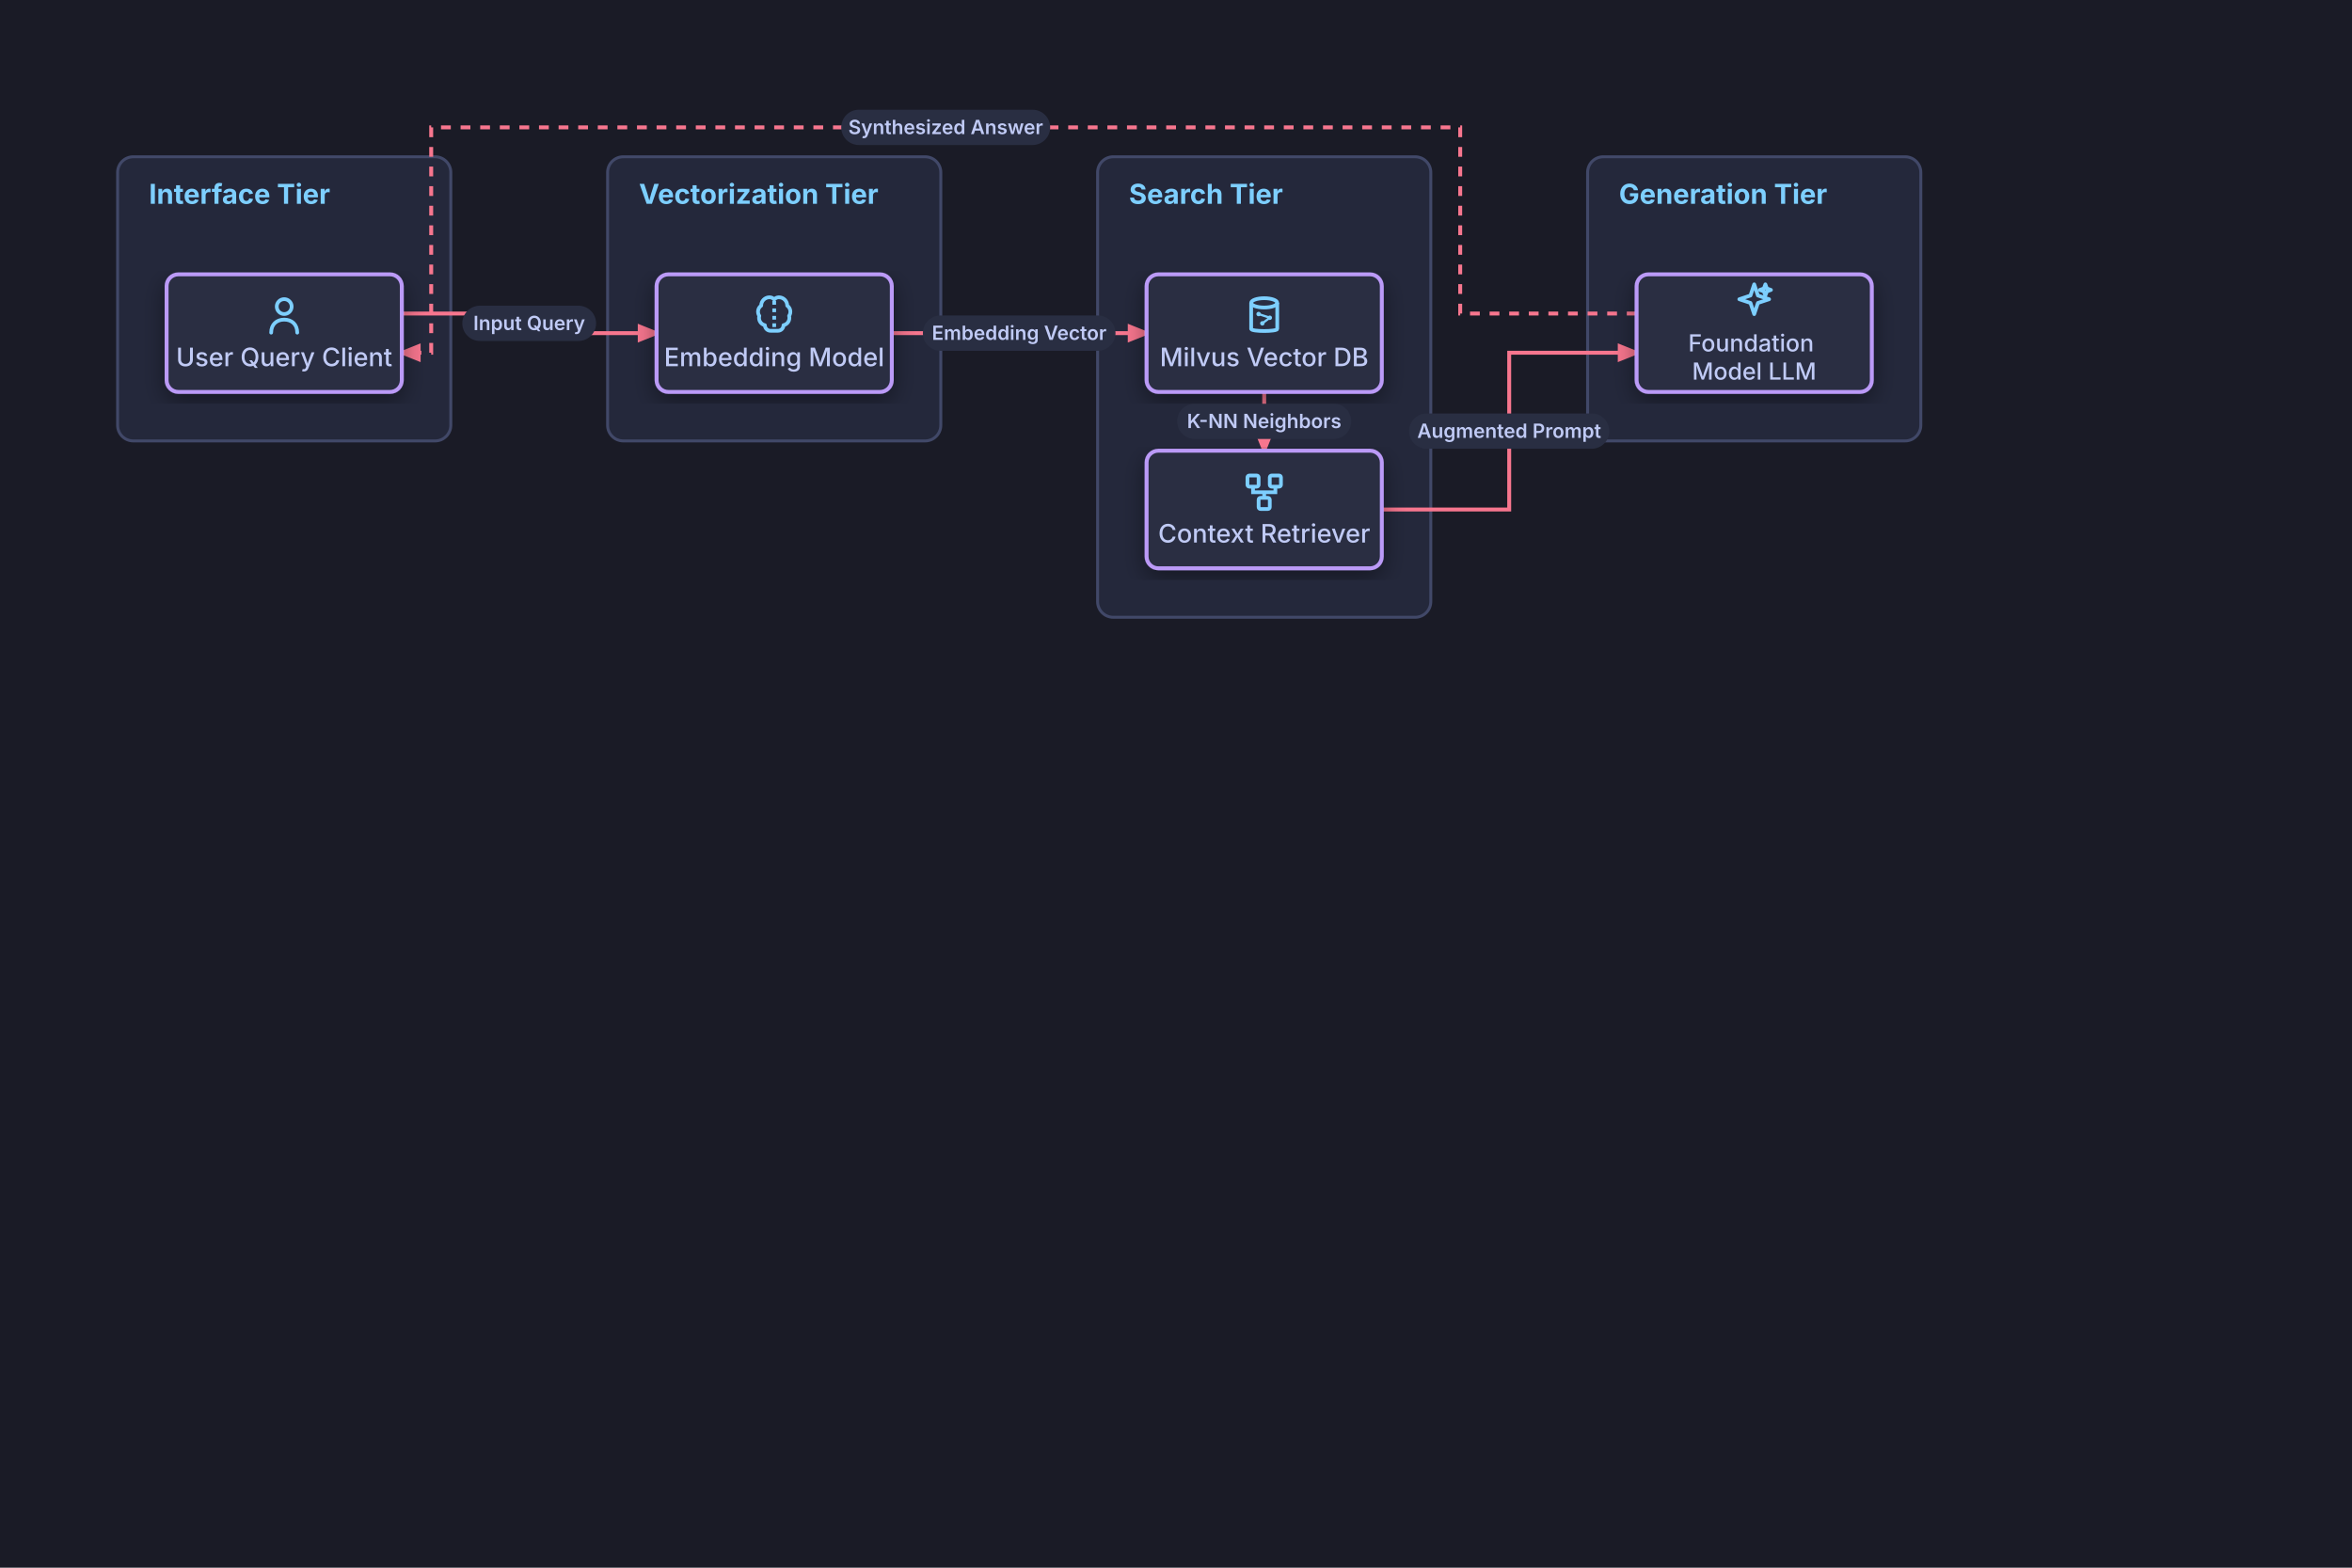
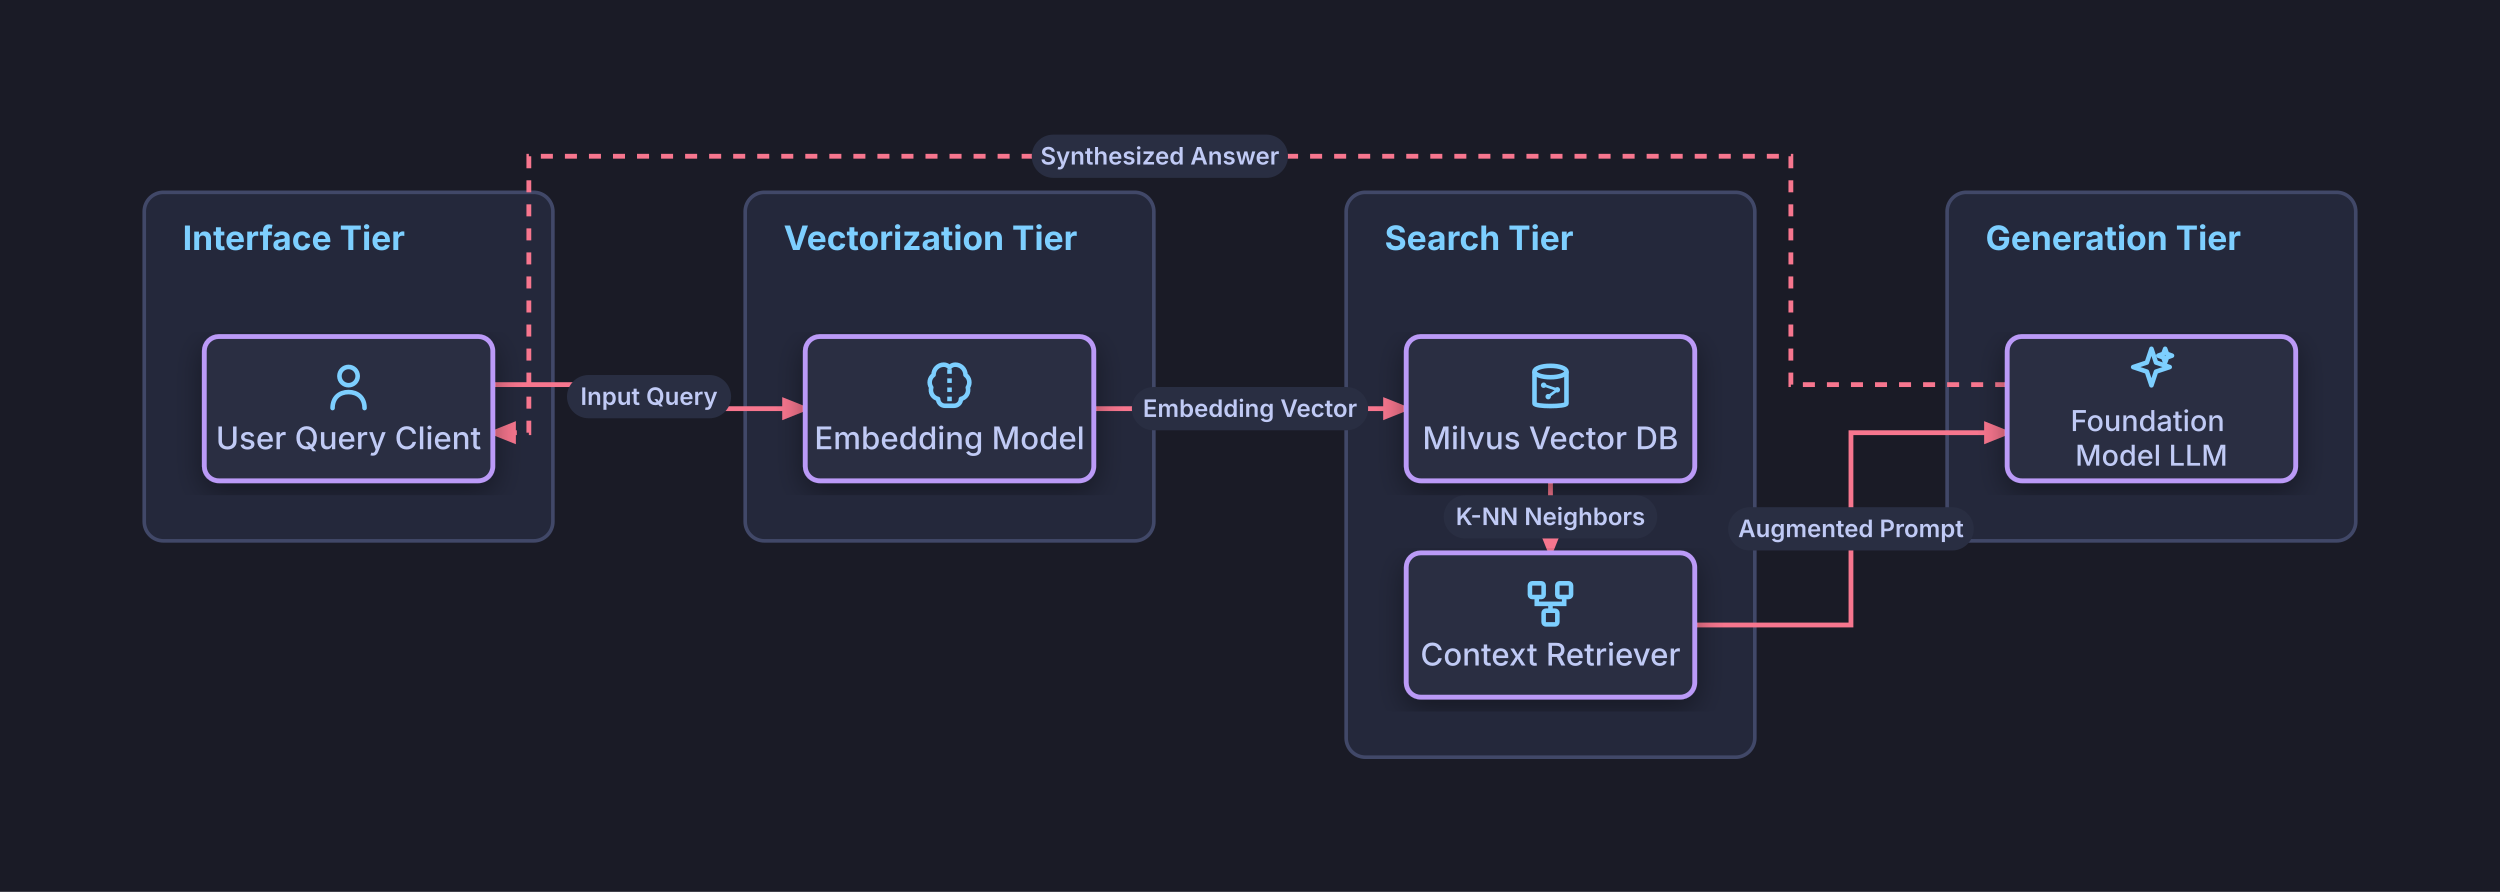
- <svg xmlns="http://www.w3.org/2000/svg" viewBox="0 0 1200 800" width="1200" height="800">
+ <svg xmlns="http://www.w3.org/2000/svg" viewBox="0 0 1040 371" width="1040" height="371">
  <defs>
    <marker id="arrow" viewBox="0 0 10 10" refX="8" refY="5" markerWidth="6" markerHeight="6" orient="auto-start-reverse">
      <path d="M 0 1 L 10 5 L 0 9 z" fill="#7DCFFF" />
    </marker>
    <marker id="arrow-tail" viewBox="0 0 10 10" refX="2" refY="5" markerWidth="6" markerHeight="6" orient="auto">
      <path d="M 10 1 L 0 5 L 10 9 z" fill="#7DCFFF" />
    </marker>
    <marker id="arrow-F7768E" viewBox="0 0 10 10" refX="8" refY="5" markerWidth="6" markerHeight="6" orient="auto-start-reverse">
      <path d="M 0 1 L 10 5 L 0 9 z" fill="#F7768E" />
    </marker>
    <marker id="arrow-F7768E-tail" viewBox="0 0 10 10" refX="2" refY="5" markerWidth="6" markerHeight="6" orient="auto">
      <path d="M 10 1 L 0 5 L 10 9 z" fill="#F7768E" />
    </marker>
    <filter id="shadow" x="-10%" y="-10%" width="120%" height="120%">
      <feDropShadow dx="0" dy="4" stdDeviation="6" flood-color="#000000" flood-opacity="0.4" />
    </filter>
  </defs>
  <rect width="100%" height="100%" fill="#1A1B26" />
  <g id="group_1">
    <rect x="60.0" y="80.0" width="170.0" height="145.0" rx="8" fill="#24283B" stroke="#414868" stroke-width="1.5" />
    <text x="76" y="104" fill="#7DCFFF" font-family="Inter, -apple-system, BlinkMacSystemFont, 'Segoe UI', Roboto, sans-serif" font-size="14" font-weight="700" text-anchor="start">Interface Tier</text>
  </g>
  <g id="group_2">
    <rect x="310.0" y="80.0" width="170.0" height="145.0" rx="8" fill="#24283B" stroke="#414868" stroke-width="1.5" />
    <text x="326" y="104" fill="#7DCFFF" font-family="Inter, -apple-system, BlinkMacSystemFont, 'Segoe UI', Roboto, sans-serif" font-size="14" font-weight="700" text-anchor="start">Vectorization Tier</text>
  </g>
  <g id="group_3">
    <rect x="560.0" y="80.0" width="170.0" height="235.0" rx="8" fill="#24283B" stroke="#414868" stroke-width="1.5" />
    <text x="576" y="104" fill="#7DCFFF" font-family="Inter, -apple-system, BlinkMacSystemFont, 'Segoe UI', Roboto, sans-serif" font-size="14" font-weight="700" text-anchor="start">Search Tier</text>
  </g>
  <g id="group_4">
    <rect x="810.0" y="80.0" width="170.0" height="145.0" rx="8" fill="#24283B" stroke="#414868" stroke-width="1.5" />
    <text x="826" y="104" fill="#7DCFFF" font-family="Inter, -apple-system, BlinkMacSystemFont, 'Segoe UI', Roboto, sans-serif" font-size="14" font-weight="700" text-anchor="start">Generation Tier</text>
  </g>
  <path d="M 205.0 160.0 L 270.0 160.0 L 270.0 170.0 L 335.0 170.0" fill="none" stroke="#F7768E" stroke-width="2" marker-end="url(#arrow-F7768E)" />
  <path d="M 455.0 170.0 L 585.0 170.0" fill="none" stroke="#F7768E" stroke-width="2" marker-end="url(#arrow-F7768E)" />
  <path d="M 645.0 200.0 L 645.0 230.0" fill="none" stroke="#F7768E" stroke-width="2" marker-end="url(#arrow-F7768E)" />
  <path d="M 705.0 260.0 L 770.0 260.0 L 770.0 180.0 L 835.0 180.0" fill="none" stroke="#F7768E" stroke-width="2" marker-end="url(#arrow-F7768E)" />
  <path d="M 835.0 160.0 L 745.0 160.0 L 745.0 65.0 L 220.0 65.0 L 220.0 180.0 L 205.0 180.0" fill="none" stroke="#F7768E" stroke-width="2" stroke-dasharray="5,5" marker-end="url(#arrow-F7768E)" />
  <g class="badge">
    <rect x="235.875" y="156.0" width="68.251" height="18.0" rx="9.0" fill="#292E42" />
    <text x="270" y="168.44" fill="#C0CAF5" font-family="Inter, -apple-system, BlinkMacSystemFont, 'Segoe UI', Roboto, sans-serif" font-size="10" font-weight="600" text-anchor="middle">Input Query</text>
  </g>
  <g class="badge">
    <rect x="470.865" y="161.0" width="98.271" height="18.0" rx="9.0" fill="#292E42" />
    <text x="520" y="173.44" fill="#C0CAF5" font-family="Inter, -apple-system, BlinkMacSystemFont, 'Segoe UI', Roboto, sans-serif" font-size="10" font-weight="600" text-anchor="middle">Embedding Vector</text>
  </g>
  <g class="badge">
    <rect x="600.599" y="206.0" width="88.803" height="18.0" rx="9.0" fill="#292E42" />
    <text x="645" y="218.44" fill="#C0CAF5" font-family="Inter, -apple-system, BlinkMacSystemFont, 'Segoe UI', Roboto, sans-serif" font-size="10" font-weight="600" text-anchor="middle">K-NN Neighbors</text>
  </g>
  <g class="badge">
    <rect x="718.921" y="211.0" width="102.157" height="18.0" rx="9.0" fill="#292E42" />
    <text x="770" y="223.44" fill="#C0CAF5" font-family="Inter, -apple-system, BlinkMacSystemFont, 'Segoe UI', Roboto, sans-serif" font-size="10" font-weight="600" text-anchor="middle">Augmented Prompt</text>
  </g>
  <g class="badge">
    <rect x="429.2" y="56.0" width="106.601" height="18.0" rx="9.0" fill="#292E42" />
    <text x="482.5" y="68.44" fill="#C0CAF5" font-family="Inter, -apple-system, BlinkMacSystemFont, 'Segoe UI', Roboto, sans-serif" font-size="10" font-weight="600" text-anchor="middle">Synthesized Answer</text>
  </g>
  <g id="user" filter="url(#shadow)">
    <rect x="85.0" y="140.0" width="120.0" height="60.0" rx="6.0" fill="#292E42" stroke="#BB9AF7" stroke-width="2.0" />
    <g class="icon icon-user" transform="translate(133.6, 149.8) scale(0.95)">
      <circle cx="12" cy="7" r="4" fill="none" stroke="#7DCFFF" stroke-width="2.0" />
      <path d="M 5 21 C 5 16.5 8 14 12 14 C 16 14 19 16.5 19 21" fill="none" stroke="#7DCFFF" stroke-width="2.0" stroke-linecap="round" />
    </g>
    <text x="145" y="186.87" fill="#C0CAF5" font-family="Inter, -apple-system, BlinkMacSystemFont, 'Segoe UI', Roboto, sans-serif" font-size="13" font-weight="500" text-anchor="middle">User Query Client</text>
  </g>
  <g id="embed" filter="url(#shadow)">
    <rect x="335.0" y="140.0" width="120.0" height="60.0" rx="6.0" fill="#292E42" stroke="#BB9AF7" stroke-width="2.0" />
    <g class="icon icon-brain" transform="translate(383.6, 149.8) scale(0.95)">
      <path d="M 9.5 2 A 4.5 4.5 0 0 0 5 6.5 A 4 4 0 0 0 4 12 A 4 4 0 0 0 7 17 A 3 3 0 0 0 10 20 L 12 20 L 14 20 A 3 3 0 0 0 17 17 A 4 4 0 0 0 20 12 A 4 4 0 0 0 19 6.5 A 4.5 4.5 0 0 0 14.5 2 C 13.5 2 12.5 2.5 12 3.2 C 11.5 2.5 10.5 2 9.5 2 Z" fill="none" stroke="#7DCFFF" stroke-width="2.0" stroke-linejoin="round" />
      <line x1="12" y1="4" x2="12" y2="20" stroke="#7DCFFF" stroke-width="2.0" stroke-dasharray="2,2" />
    </g>
    <text x="395" y="186.87" fill="#C0CAF5" font-family="Inter, -apple-system, BlinkMacSystemFont, 'Segoe UI', Roboto, sans-serif" font-size="13" font-weight="500" text-anchor="middle">Embedding Model</text>
  </g>
  <g id="vectordb" filter="url(#shadow)">
    <rect x="585.0" y="140.0" width="120.0" height="60.0" rx="6.0" fill="#292E42" stroke="#BB9AF7" stroke-width="2.0" />
    <g class="icon icon-vector_db" transform="translate(633.6, 149.8) scale(0.95)">
      <ellipse cx="12" cy="5" rx="7" ry="2.5" fill="none" stroke="#7DCFFF" stroke-width="2.0" />
      <path d="M 5 5 V 19 C 5 20.5 19 20.5 19 19 V 5" fill="none" stroke="#7DCFFF" stroke-width="2.0" />
      <circle cx="9" cy="11" r="1.2" fill="#7DCFFF" />
      <circle cx="15" cy="13" r="1.2" fill="#7DCFFF" />
      <circle cx="11" cy="16" r="1.2" fill="#7DCFFF" />
      <line x1="9" y1="11" x2="15" y2="13" stroke="#7DCFFF" stroke-width="1.2" />
      <line x1="15" y1="13" x2="11" y2="16" stroke="#7DCFFF" stroke-width="1.2" />
    </g>
    <text x="645" y="186.87" fill="#C0CAF5" font-family="Inter, -apple-system, BlinkMacSystemFont, 'Segoe UI', Roboto, sans-serif" font-size="13" font-weight="500" text-anchor="middle">Milvus Vector DB</text>
  </g>
  <g id="retriever" filter="url(#shadow)">
    <rect x="585.0" y="230.0" width="120.0" height="60.0" rx="6.0" fill="#292E42" stroke="#BB9AF7" stroke-width="2.0" />
    <g class="icon icon-workflow" transform="translate(633.6, 239.8) scale(0.95)">
      <rect x="3" y="3" width="6" height="6" rx="1" fill="none" stroke="#7DCFFF" stroke-width="2.0" />
      <rect x="15" y="3" width="6" height="6" rx="1" fill="none" stroke="#7DCFFF" stroke-width="2.0" />
      <rect x="9" y="15" width="6" height="6" rx="1" fill="none" stroke="#7DCFFF" stroke-width="2.0" />
      <path d="M 6 9 V 12 H 12 V 15 M 18 9 V 12 H 12" fill="none" stroke="#7DCFFF" stroke-width="2.0" />
    </g>
    <text x="645" y="276.87" fill="#C0CAF5" font-family="Inter, -apple-system, BlinkMacSystemFont, 'Segoe UI', Roboto, sans-serif" font-size="13" font-weight="500" text-anchor="middle">Context Retriever</text>
  </g>
  <g id="llm" filter="url(#shadow)">
    <rect x="835.0" y="140.0" width="120.0" height="60.0" rx="6.0" fill="#292E42" stroke="#BB9AF7" stroke-width="2.0" />
    <g class="icon icon-model" transform="translate(883.6, 143.2) scale(0.95)">
      <path d="M 12 2 L 14 8 L 20 10 L 14 12 L 12 18 L 10 12 L 4 10 L 10 8 Z" fill="none" stroke="#7DCFFF" stroke-width="2.0" stroke-linejoin="round" />
      <path d="M 18 2 L 18.8 4.2 L 21 5 L 18.8 5.8 L 18 8 L 17.2 5.8 L 15 5 L 17.2 4.2 Z" fill="none" stroke="#7DCFFF" stroke-width="2.0" stroke-linejoin="round" />
    </g>
    <text x="895" y="179.33" text-anchor="middle" fill="#C0CAF5" font-family="Inter, -apple-system, BlinkMacSystemFont, 'Segoe UI', Roboto, sans-serif" font-size="12" font-weight="500">
      <tspan x="895" dy="0">Foundation</tspan>
      <tspan x="895" dy="14.4">Model LLM</tspan>
    </text>
  </g>
</svg>
